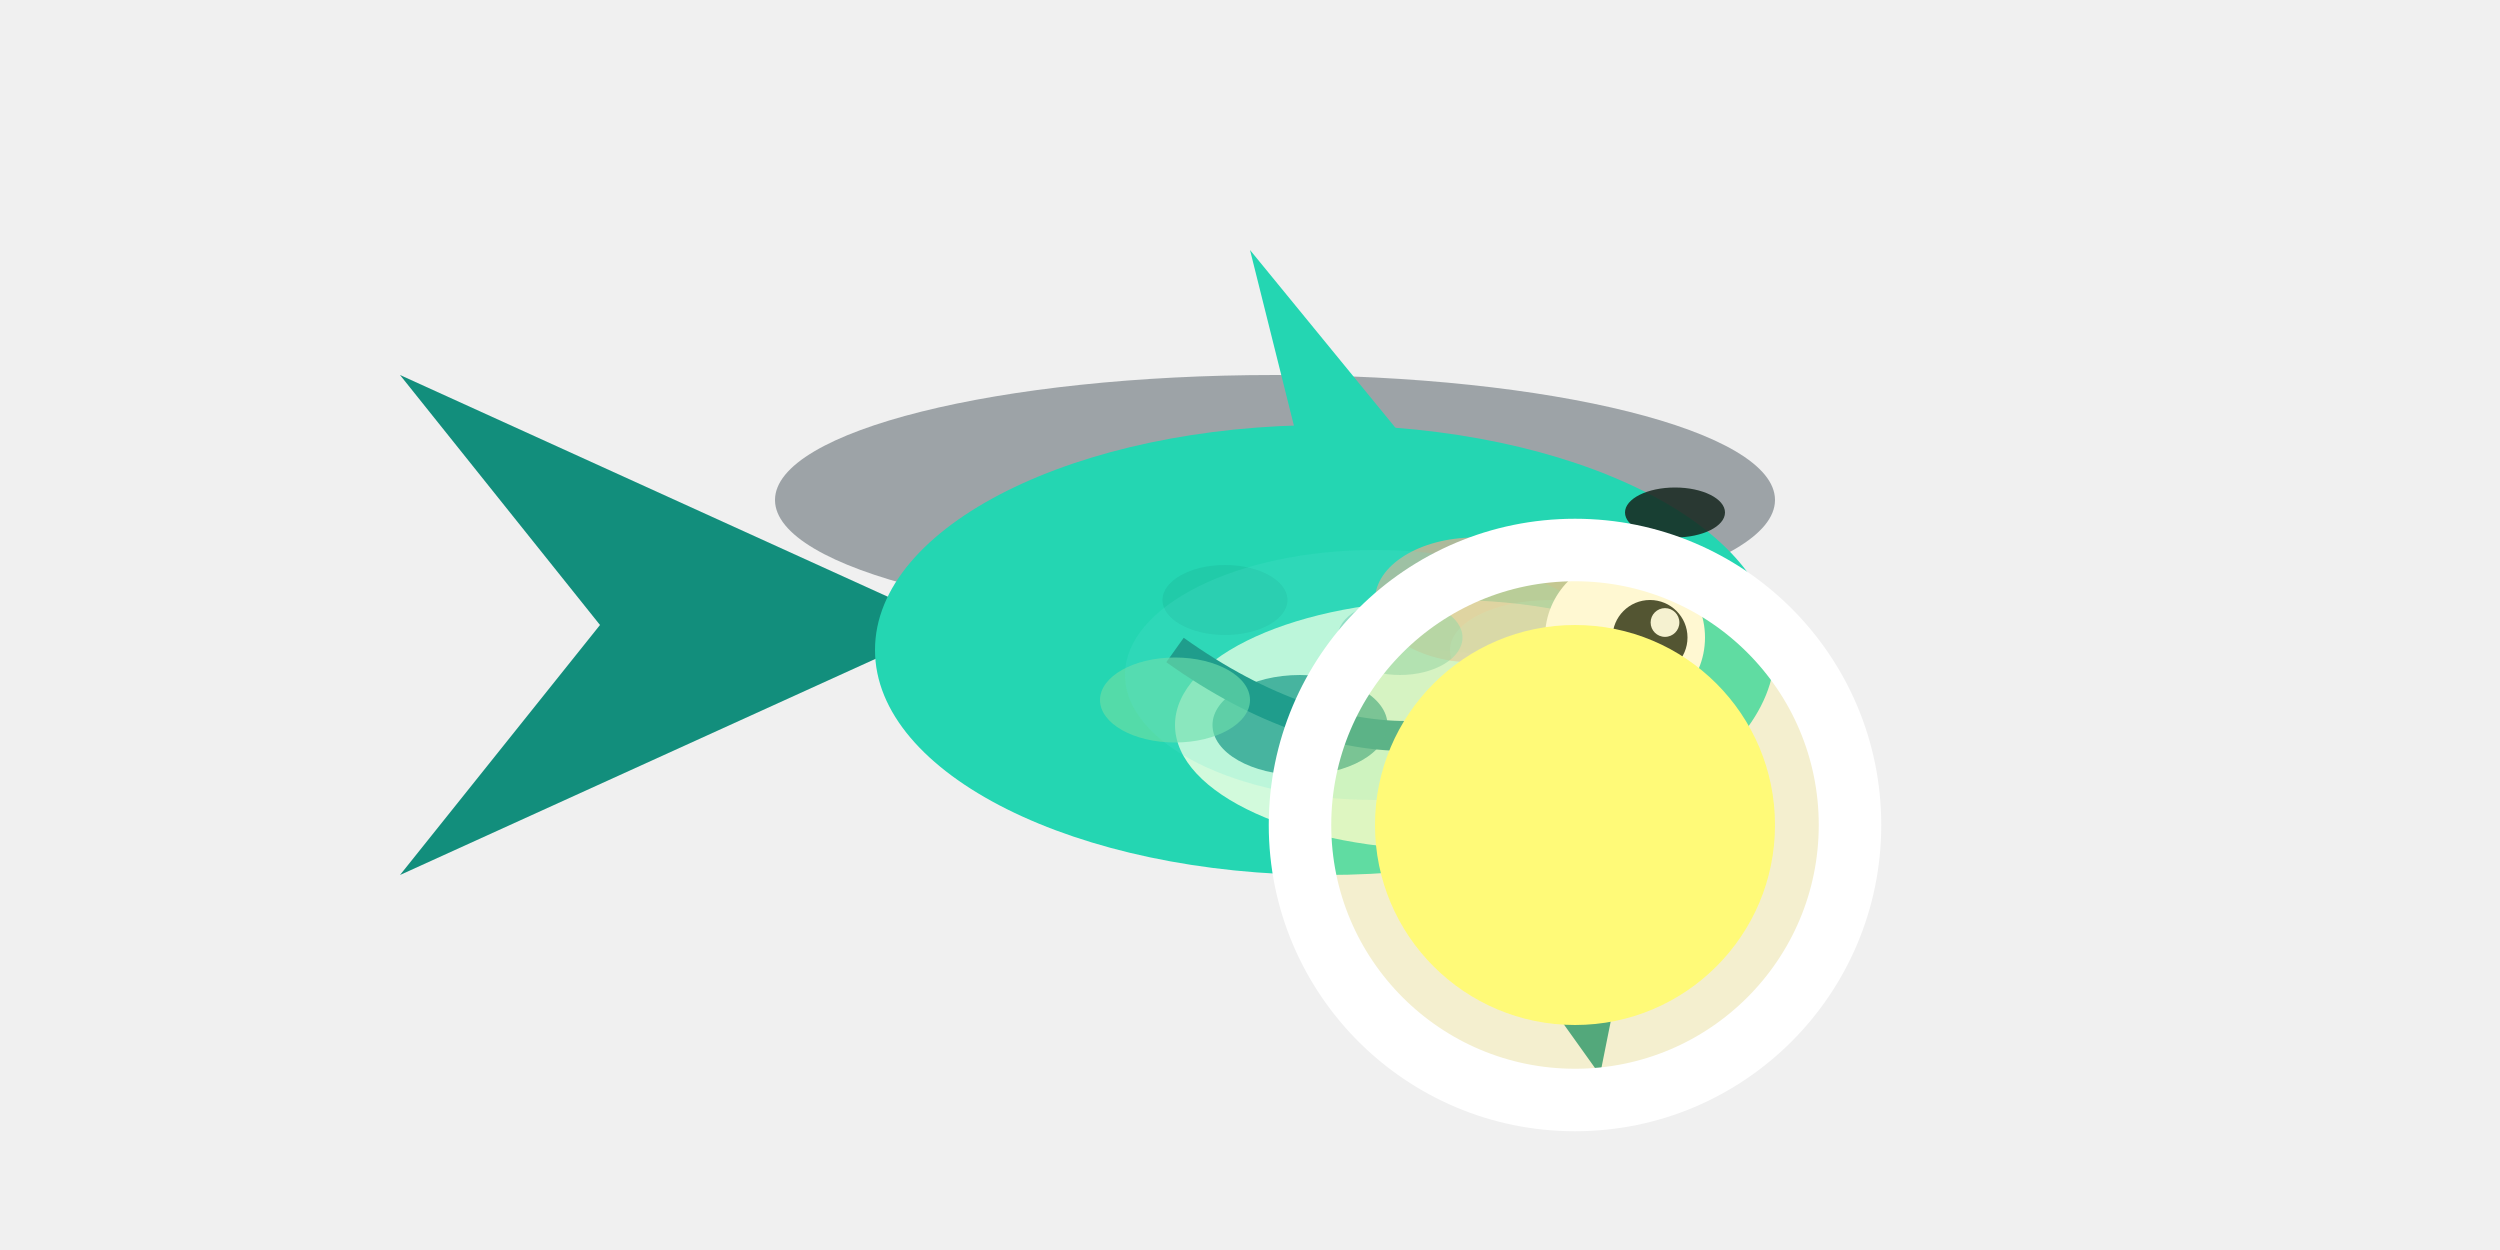
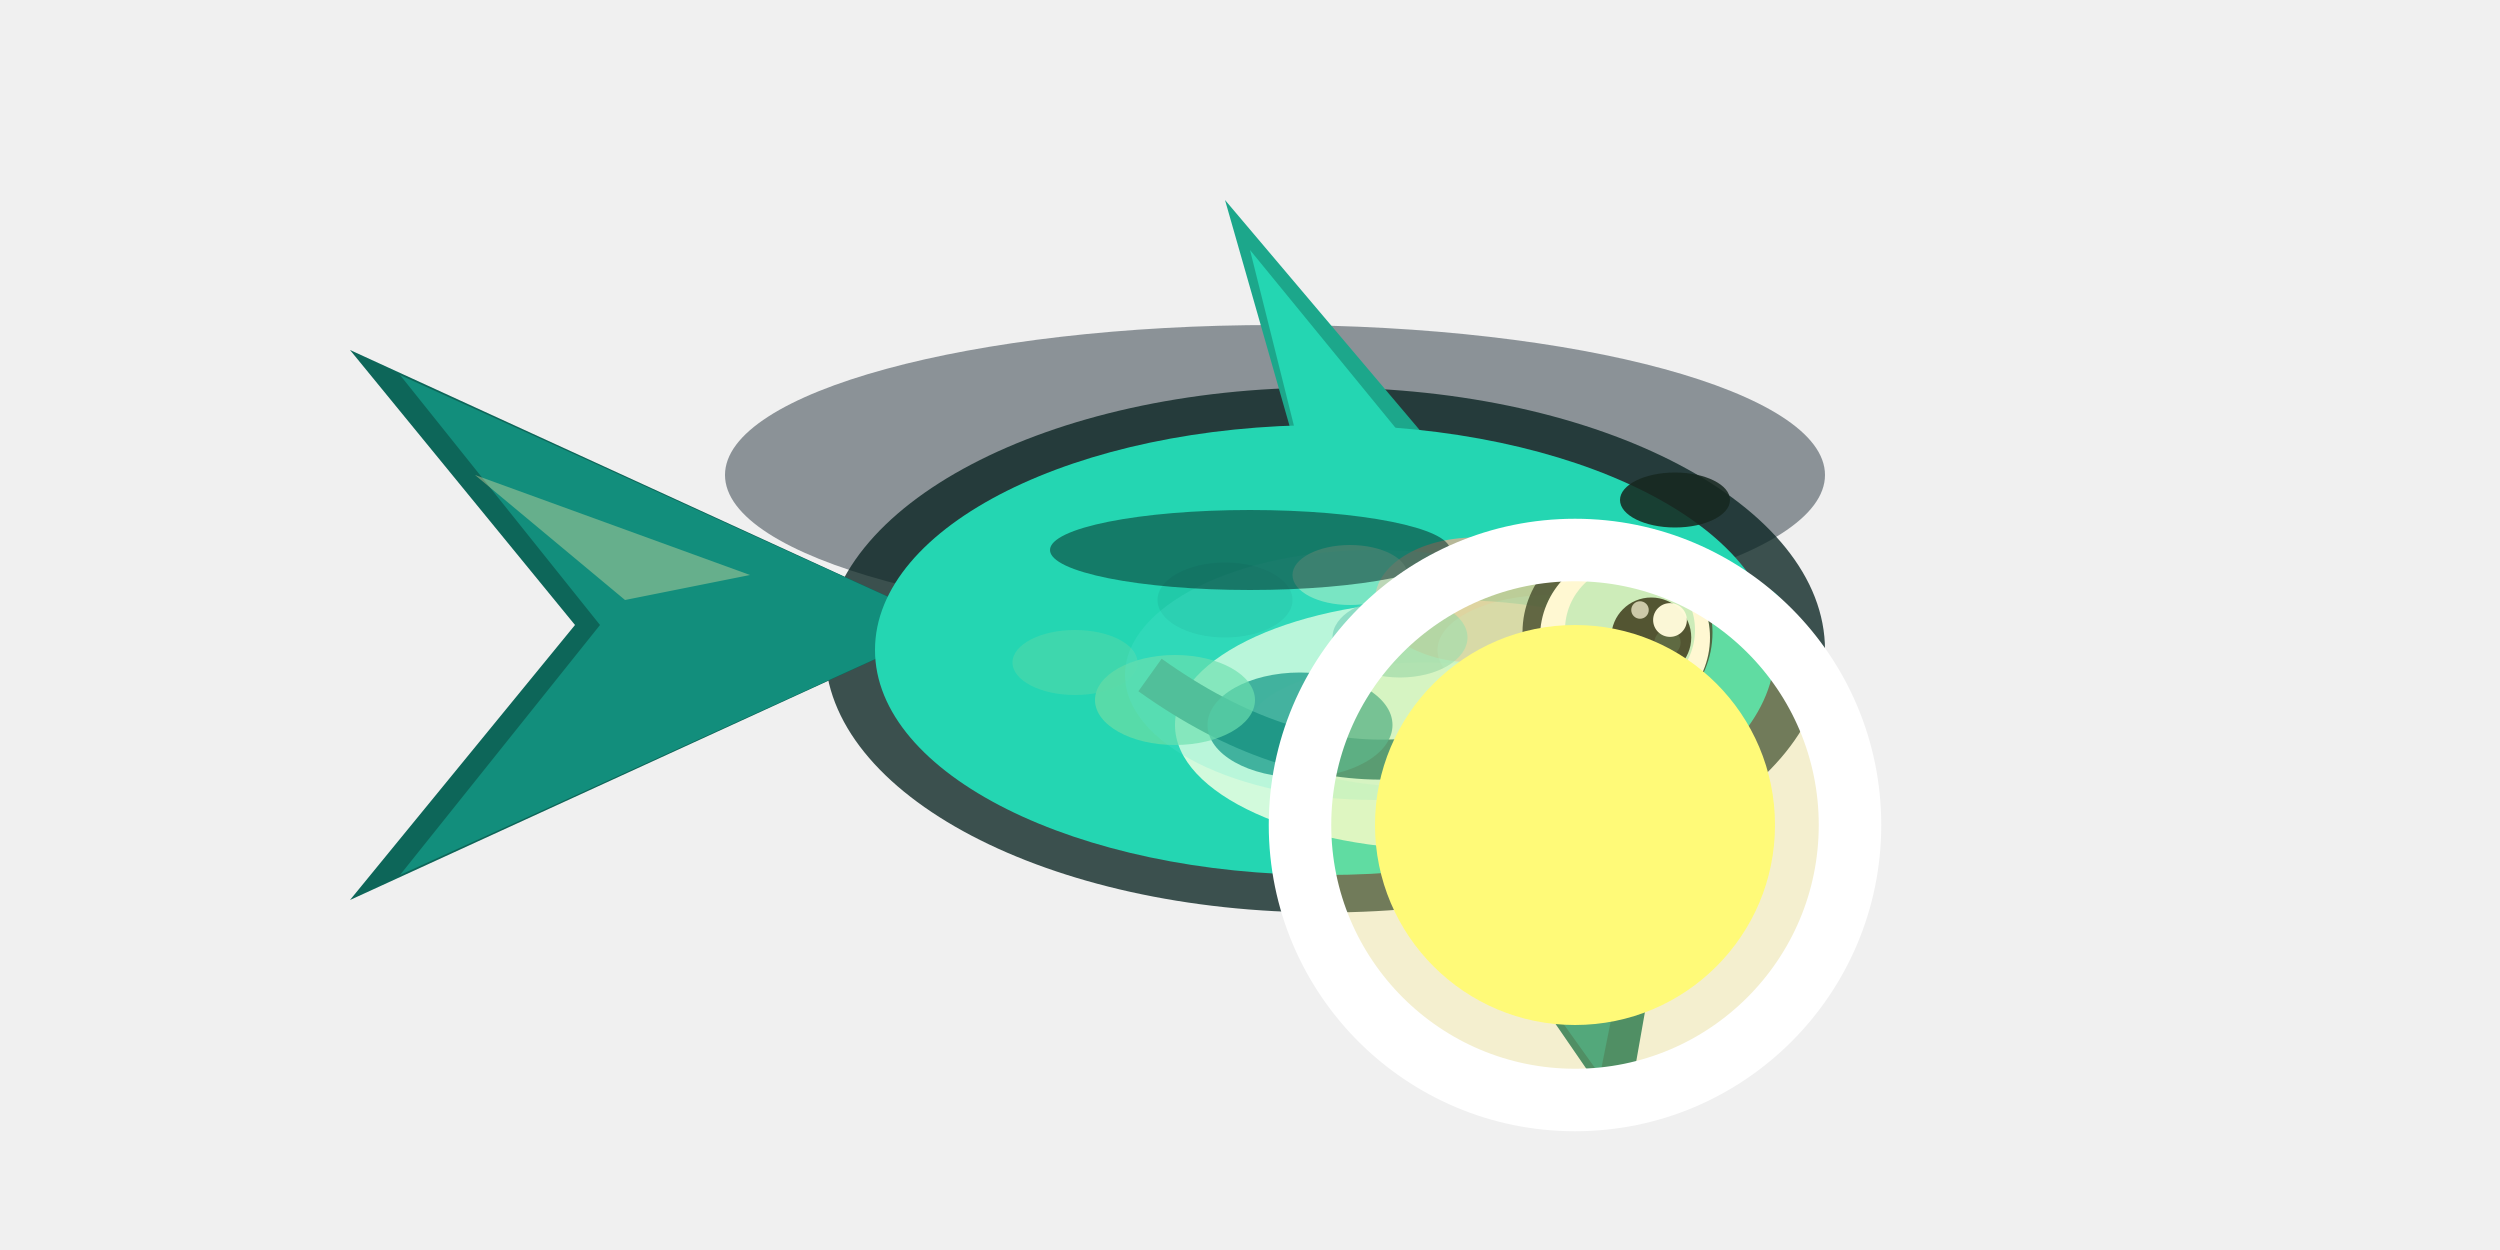
<svg xmlns="http://www.w3.org/2000/svg" viewBox="-80 -50 160 100" width="320" height="160">
-   <ellipse cx="2" cy="-10" rx="40" ry="10" fill="rgba(8,24,36,0.353)" />
+   <ellipse cx="2" cy="-12" rx="44" ry="12" fill="rgba(8,24,36,0.431)" />
+   <ellipse cx="6" cy="2" rx="40" ry="21" fill="rgba(10,36,34,0.784)" />
+   <polygon points="-24,0 -72,-22 -54,0 -72,22" fill="#0d6659" />
  <polygon points="-24,0 -68,-20 -52,0 -68,20" fill="#128e7c" />
+   <polygon points="-40,-4 -62,-12 -50,-2" fill="rgba(255,236,170,0.353)" />
+   <polygon points="8,8 30,40 36,6" fill="#0e6b5d" />
  <polygon points="8,8 28,36 34,6" fill="#128e7c" />
+   <polygon points="16,18 26,30 28,12" fill="rgba(255,236,180,0.314)" />
+   <polygon points="6,-6 -2,-34 20,-8" fill="#1ca78b" />
  <polygon points="6,-6 0,-30 18,-8" fill="#24d6b2" />
  <ellipse cx="6" cy="2" rx="36" ry="18" fill="#24d6b2" />
  <ellipse cx="16" cy="8" rx="22" ry="10" fill="#d2fadc" />
-   <ellipse cx="14" cy="6" rx="10" ry="4" fill="rgba(255,252,236,0.275)" />
-   <ellipse cx="18" cy="-2" rx="8" ry="5" fill="rgba(255,168,140,0.627)" />
-   <path d="M-6 2 C8 12, 20 10, 26 3" fill="none" stroke="#128e7c" stroke-width="2.4" />
-   <ellipse cx="4" cy="8" rx="7" ry="4" fill="rgba(18,142,124,0.745)" />
-   <ellipse cx="-6" cy="6" rx="6" ry="3.4" fill="rgba(113,222,165,0.627)" />
-   <ellipse cx="12" cy="1" rx="5" ry="3" fill="rgba(124,201,177,0.588)" />
-   <ellipse cx="22" cy="5" rx="5" ry="2.6" fill="rgba(228,251,226,0.471)" />
-   <ellipse cx="-2" cy="-2" rx="5" ry="2.8" fill="rgba(31,192,162,0.510)" />
-   <ellipse cx="10" cy="4" rx="20" ry="10" fill="rgba(90,230,214,0.180)" />
-   <ellipse cx="24" cy="2" rx="8" ry="4" fill="rgba(160,255,240,0.141)" />
-   <circle cx="30" cy="1" r="6.4" fill="#fffcf4" />
-   <circle cx="32" cy="1" r="3" fill="#121c18" />
-   <circle cx="33.2" cy="-0.2" r="1.15" fill="rgba(255,255,255,0.941)" />
-   <ellipse cx="34" cy="-9" rx="4" ry="2" fill="rgba(22,40,32,0.863)" />
+   <ellipse cx="14" cy="8" rx="14" ry="5" fill="rgba(255,252,236,0.353)" />
+   <ellipse cx="18" cy="-2" rx="8" ry="5" fill="rgba(255,168,140,0.667)" />
+   <path d="M-8 4 C6 14, 18 12, 28 4" fill="none" stroke="#0d6357" stroke-width="3.2" />
+   <ellipse cx="4" cy="8" rx="7.4" ry="4.2" fill="rgba(18,142,124,0.784)" />
+   <ellipse cx="-6" cy="6" rx="6.4" ry="3.6" fill="rgba(113,222,165,0.667)" />
+   <ellipse cx="12" cy="1" rx="5.4" ry="3.2" fill="rgba(124,201,177,0.627)" />
+   <ellipse cx="22" cy="5" rx="5.2" ry="2.8" fill="rgba(228,251,226,0.549)" />
+   <ellipse cx="-2" cy="-2" rx="5.4" ry="3" fill="rgba(31,192,162,0.549)" />
+   <ellipse cx="-14" cy="3" rx="5" ry="2.6" fill="rgba(91,217,169,0.471)" />
+   <ellipse cx="8" cy="-4" rx="4.6" ry="2.4" fill="rgba(255,248,210,0.431)" />
+   <ellipse cx="10" cy="4" rx="20" ry="10" fill="rgba(90,230,214,0.204)" />
+   <ellipse cx="24" cy="2" rx="9" ry="4.4" fill="rgba(160,255,240,0.165)" />
+   <ellipse cx="0" cy="-6" rx="16" ry="3.2" fill="rgba(8,48,44,0.549)" />
+   <circle cx="29.4" cy="0.6" r="7.6" fill="rgba(12,28,26,0.863)" />
+   <circle cx="30" cy="1" r="6.8" fill="#fffcf4" />
+   <circle cx="30.4" cy="0.4" r="5.2" fill="#baecd2" />
+   <circle cx="32.1" cy="1" r="3.2" fill="#121c18" />
+   <circle cx="33.4" cy="1.4" r="1.05" fill="rgba(40,64,52,0.784)" />
+   <circle cx="33.6" cy="-0.4" r="1.35" fill="rgba(255,255,255,0.980)" />
+   <circle cx="31.2" cy="-1.2" r="0.7" fill="rgba(255,255,255,0.706)" />
+   <ellipse cx="34" cy="-10" rx="4.4" ry="2.2" fill="rgba(22,40,32,0.863)" />
+   <ellipse cx="39" cy="-2" rx="3.4" ry="1.3" fill="rgba(18,110,96,0.745)" />
  <circle cx="26" cy="16" r="16" fill="#ffff78" />
  <circle cx="26" cy="16" r="24" fill="rgba(255,236,120,0.275)" />
  <circle cx="26" cy="16" r="22" fill="none" stroke="#ffffff" stroke-width="5" />
</svg>
